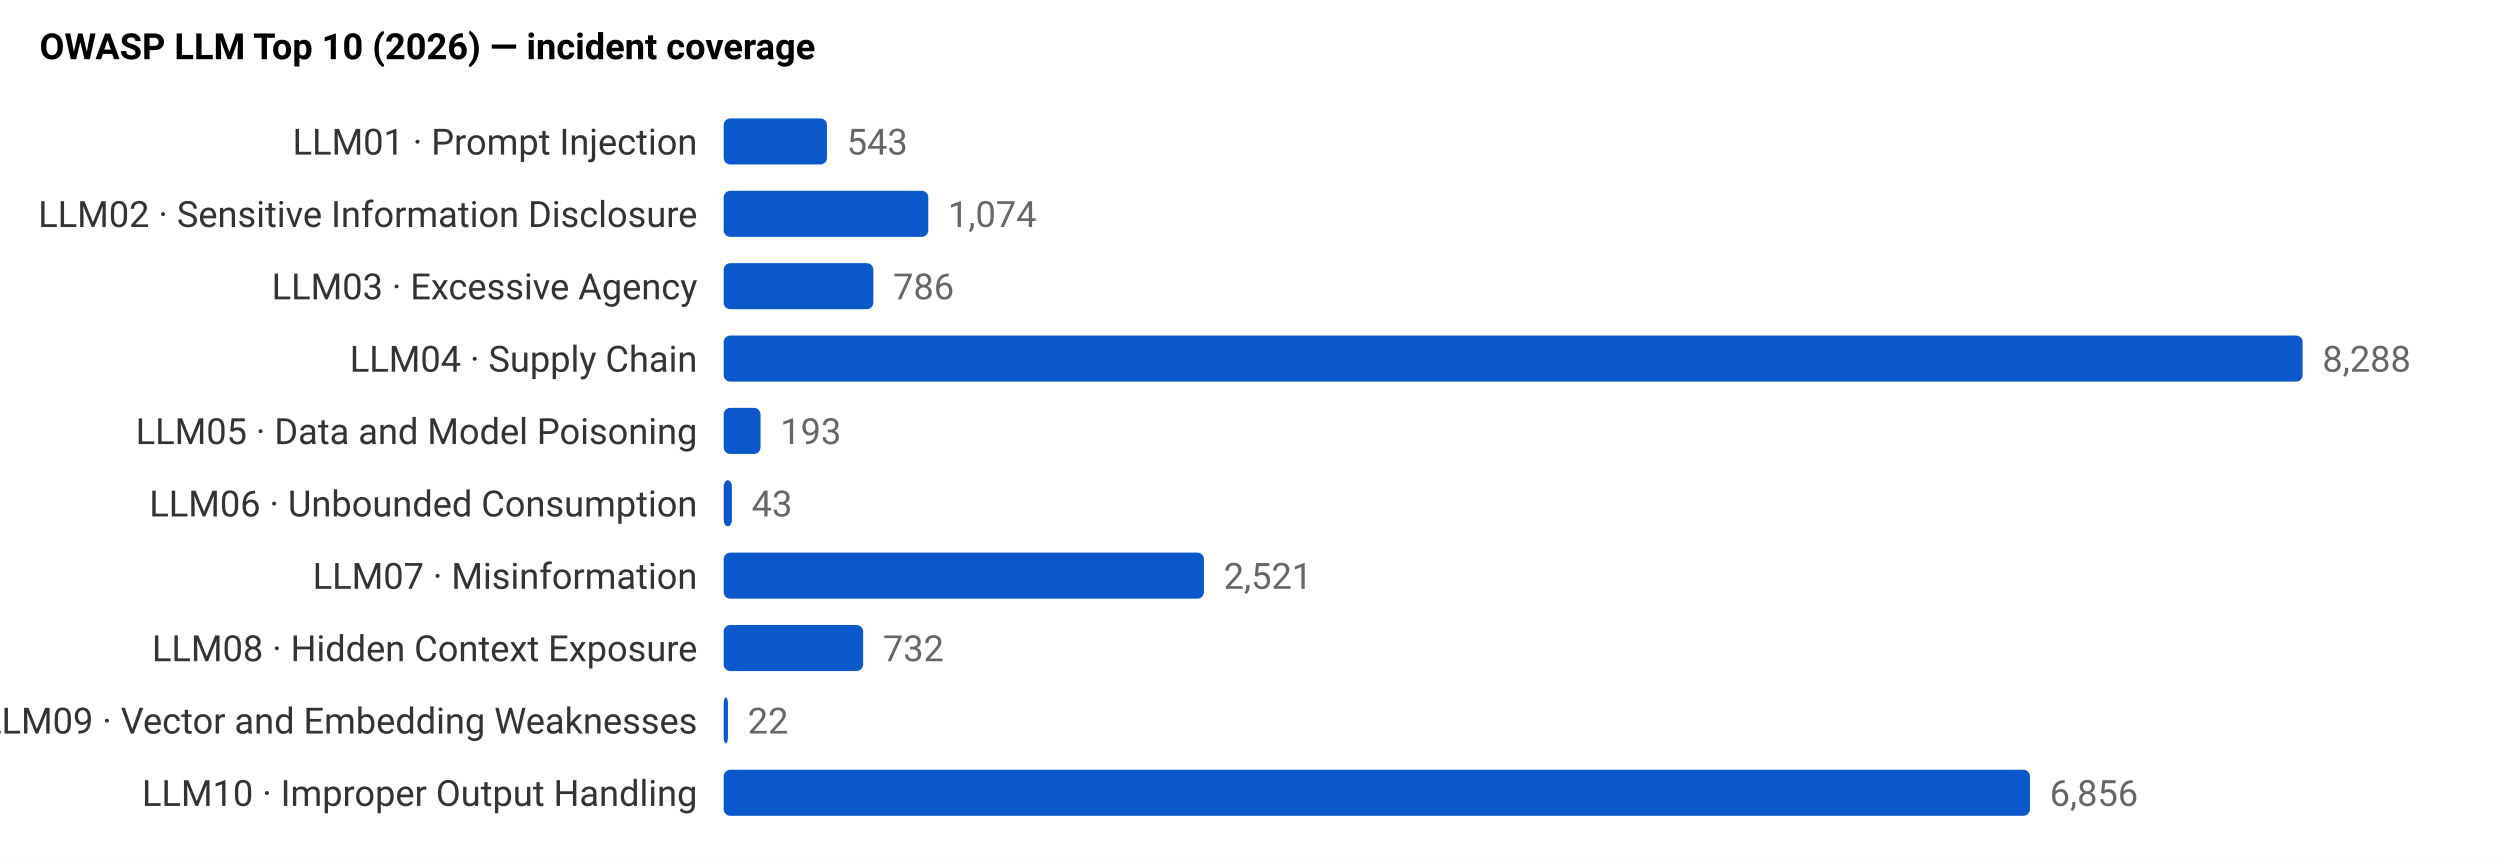
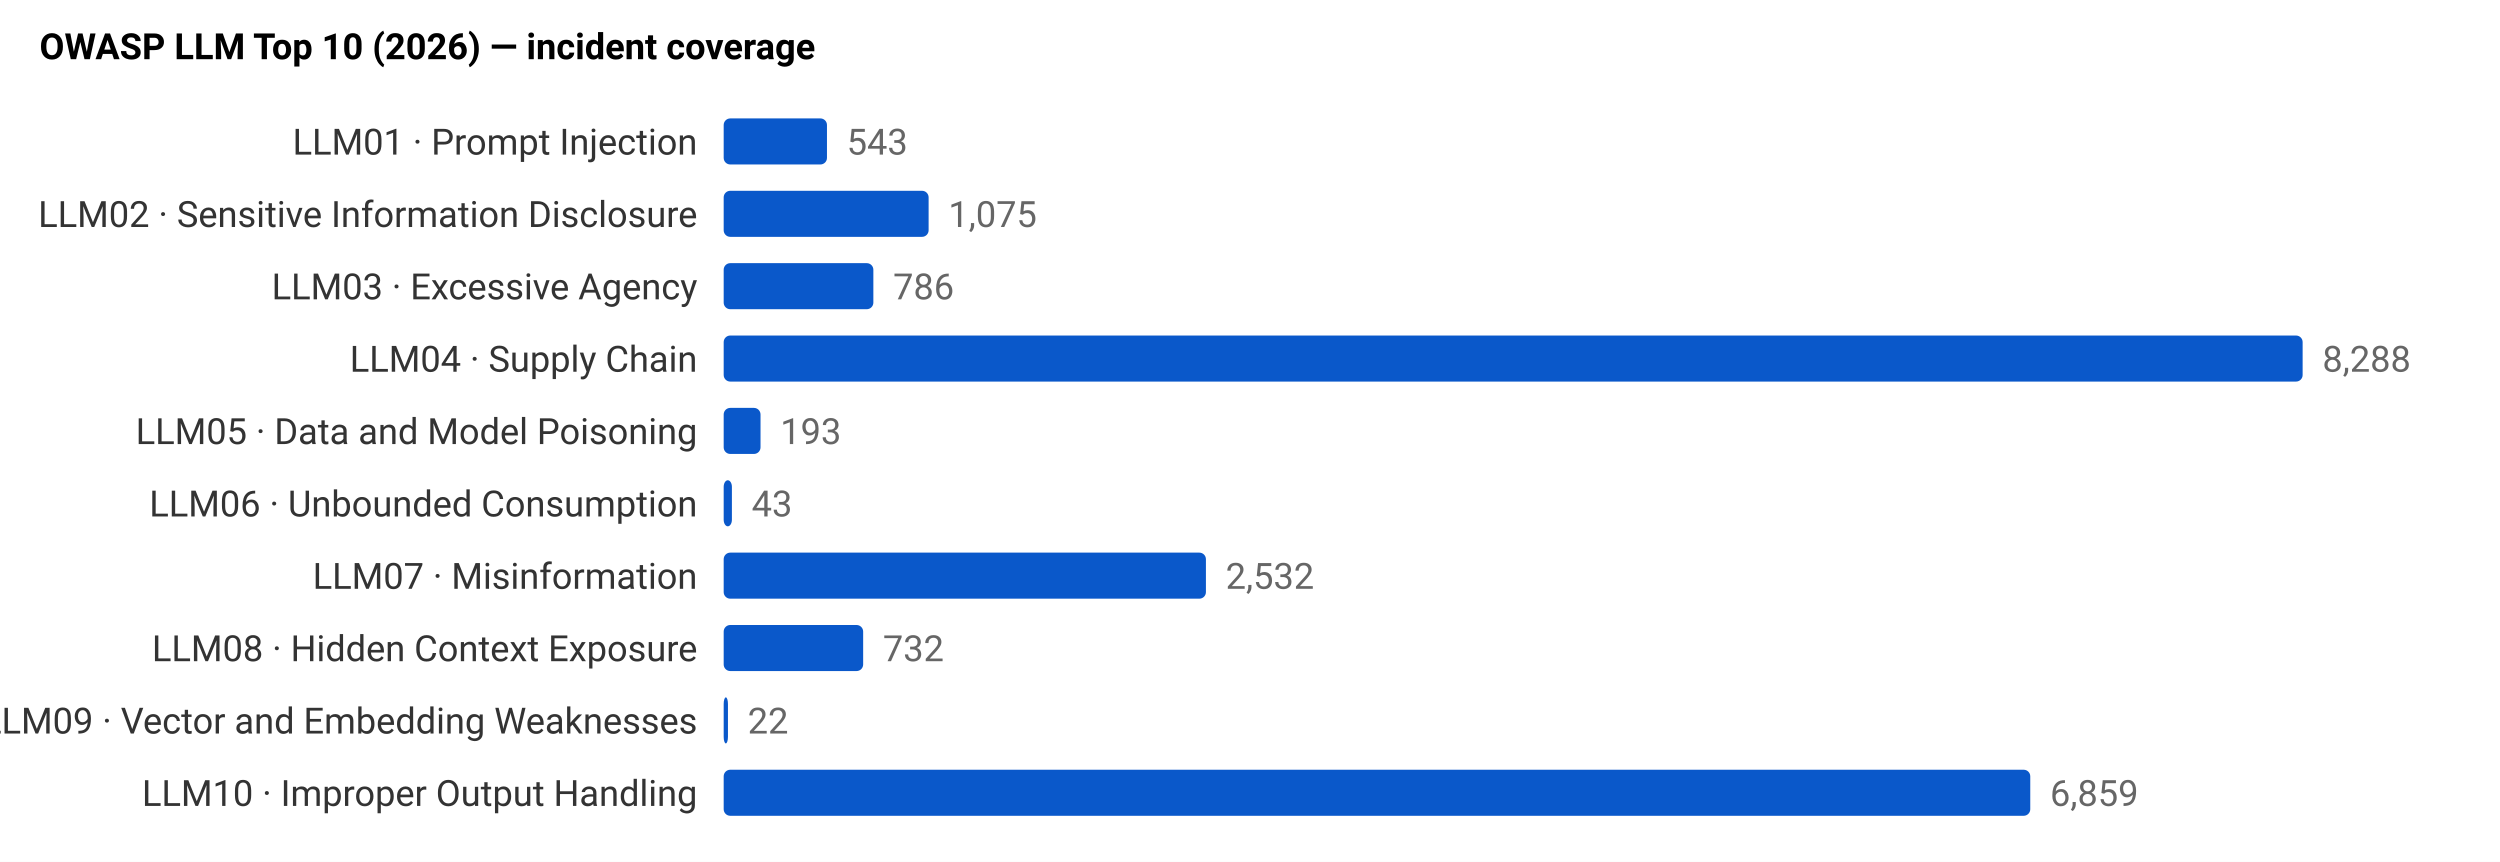
<svg xmlns="http://www.w3.org/2000/svg" viewBox="0 0 760 262" role="img" aria-label="OWASP LLM Top 10 (2026) — incident coverage" font-family="system-ui,-apple-system,Segoe UI,Roboto,sans-serif" font-size="11">
  <rect x="0" y="0" width="100%" height="100%" fill="white" />
  <text x="12" y="18" font-weight="600">OWASP LLM Top 10 (2026) — incident coverage</text>
  <text x="212" y="47" text-anchor="end" fill="#333">LLM01 · Prompt Injection</text>
  <rect x="220" y="36" width="31.4" height="14" fill="#0a58ca" rx="2" />
  <text x="257.4" y="47" fill="#666">543</text>
  <text x="212" y="69" text-anchor="end" fill="#333">LLM02 · Sensitive Information Disclosure</text>
-   <rect x="220" y="58" width="62.2" height="14" fill="#0a58ca" rx="2" />
-   <text x="288.2" y="69" fill="#666">1,074</text>
+   <rect x="220" y="58" width="62.3" height="14" fill="#0a58ca" rx="2" />
+   <text x="288.3" y="69" fill="#666">1,075</text>
  <text x="212" y="91" text-anchor="end" fill="#333">LLM03 · Excessive Agency</text>
  <rect x="220" y="80" width="45.5" height="14" fill="#0a58ca" rx="2" />
  <text x="271.5" y="91" fill="#666">786</text>
  <text x="212" y="113" text-anchor="end" fill="#333">LLM04 · Supply Chain</text>
  <rect x="220" y="102" width="480.0" height="14" fill="#0a58ca" rx="2" />
  <text x="706.0" y="113" fill="#666">8,288</text>
  <text x="212" y="135" text-anchor="end" fill="#333">LLM05 · Data and Model Poisoning</text>
  <rect x="220" y="124" width="11.2" height="14" fill="#0a58ca" rx="2" />
  <text x="237.2" y="135" fill="#666">193</text>
  <text x="212" y="157" text-anchor="end" fill="#333">LLM06 · Unbounded Consumption</text>
  <rect x="220" y="146" width="2.5" height="14" fill="#0a58ca" rx="2" />
  <text x="228.5" y="157" fill="#666">43</text>
  <text x="212" y="179" text-anchor="end" fill="#333">LLM07 · Misinformation</text>
-   <rect x="220" y="168" width="146.0" height="14" fill="#0a58ca" rx="2" />
-   <text x="372.0" y="179" fill="#666">2,521</text>
+   <rect x="220" y="168" width="146.6" height="14" fill="#0a58ca" rx="2" />
+   <text x="372.6" y="179" fill="#666">2,532</text>
  <text x="212" y="201" text-anchor="end" fill="#333">LLM08 · Hidden Context Exposure</text>
  <rect x="220" y="190" width="42.4" height="14" fill="#0a58ca" rx="2" />
  <text x="268.4" y="201" fill="#666">732</text>
  <text x="212" y="223" text-anchor="end" fill="#333">LLM09 · Vector and Embedding Weaknesses</text>
  <rect x="220" y="212" width="1.3" height="14" fill="#0a58ca" rx="2" />
  <text x="227.3" y="223" fill="#666">22</text>
  <text x="212" y="245" text-anchor="end" fill="#333">LLM10 · Improper Output Handling</text>
-   <rect x="220" y="234" width="397.1" height="14" fill="#0a58ca" rx="2" />
-   <text x="623.1" y="245" fill="#666">6,856</text>
+   <rect x="220" y="234" width="397.2" height="14" fill="#0a58ca" rx="2" />
+   <text x="623.2" y="245" fill="#666">6,859</text>
</svg>
